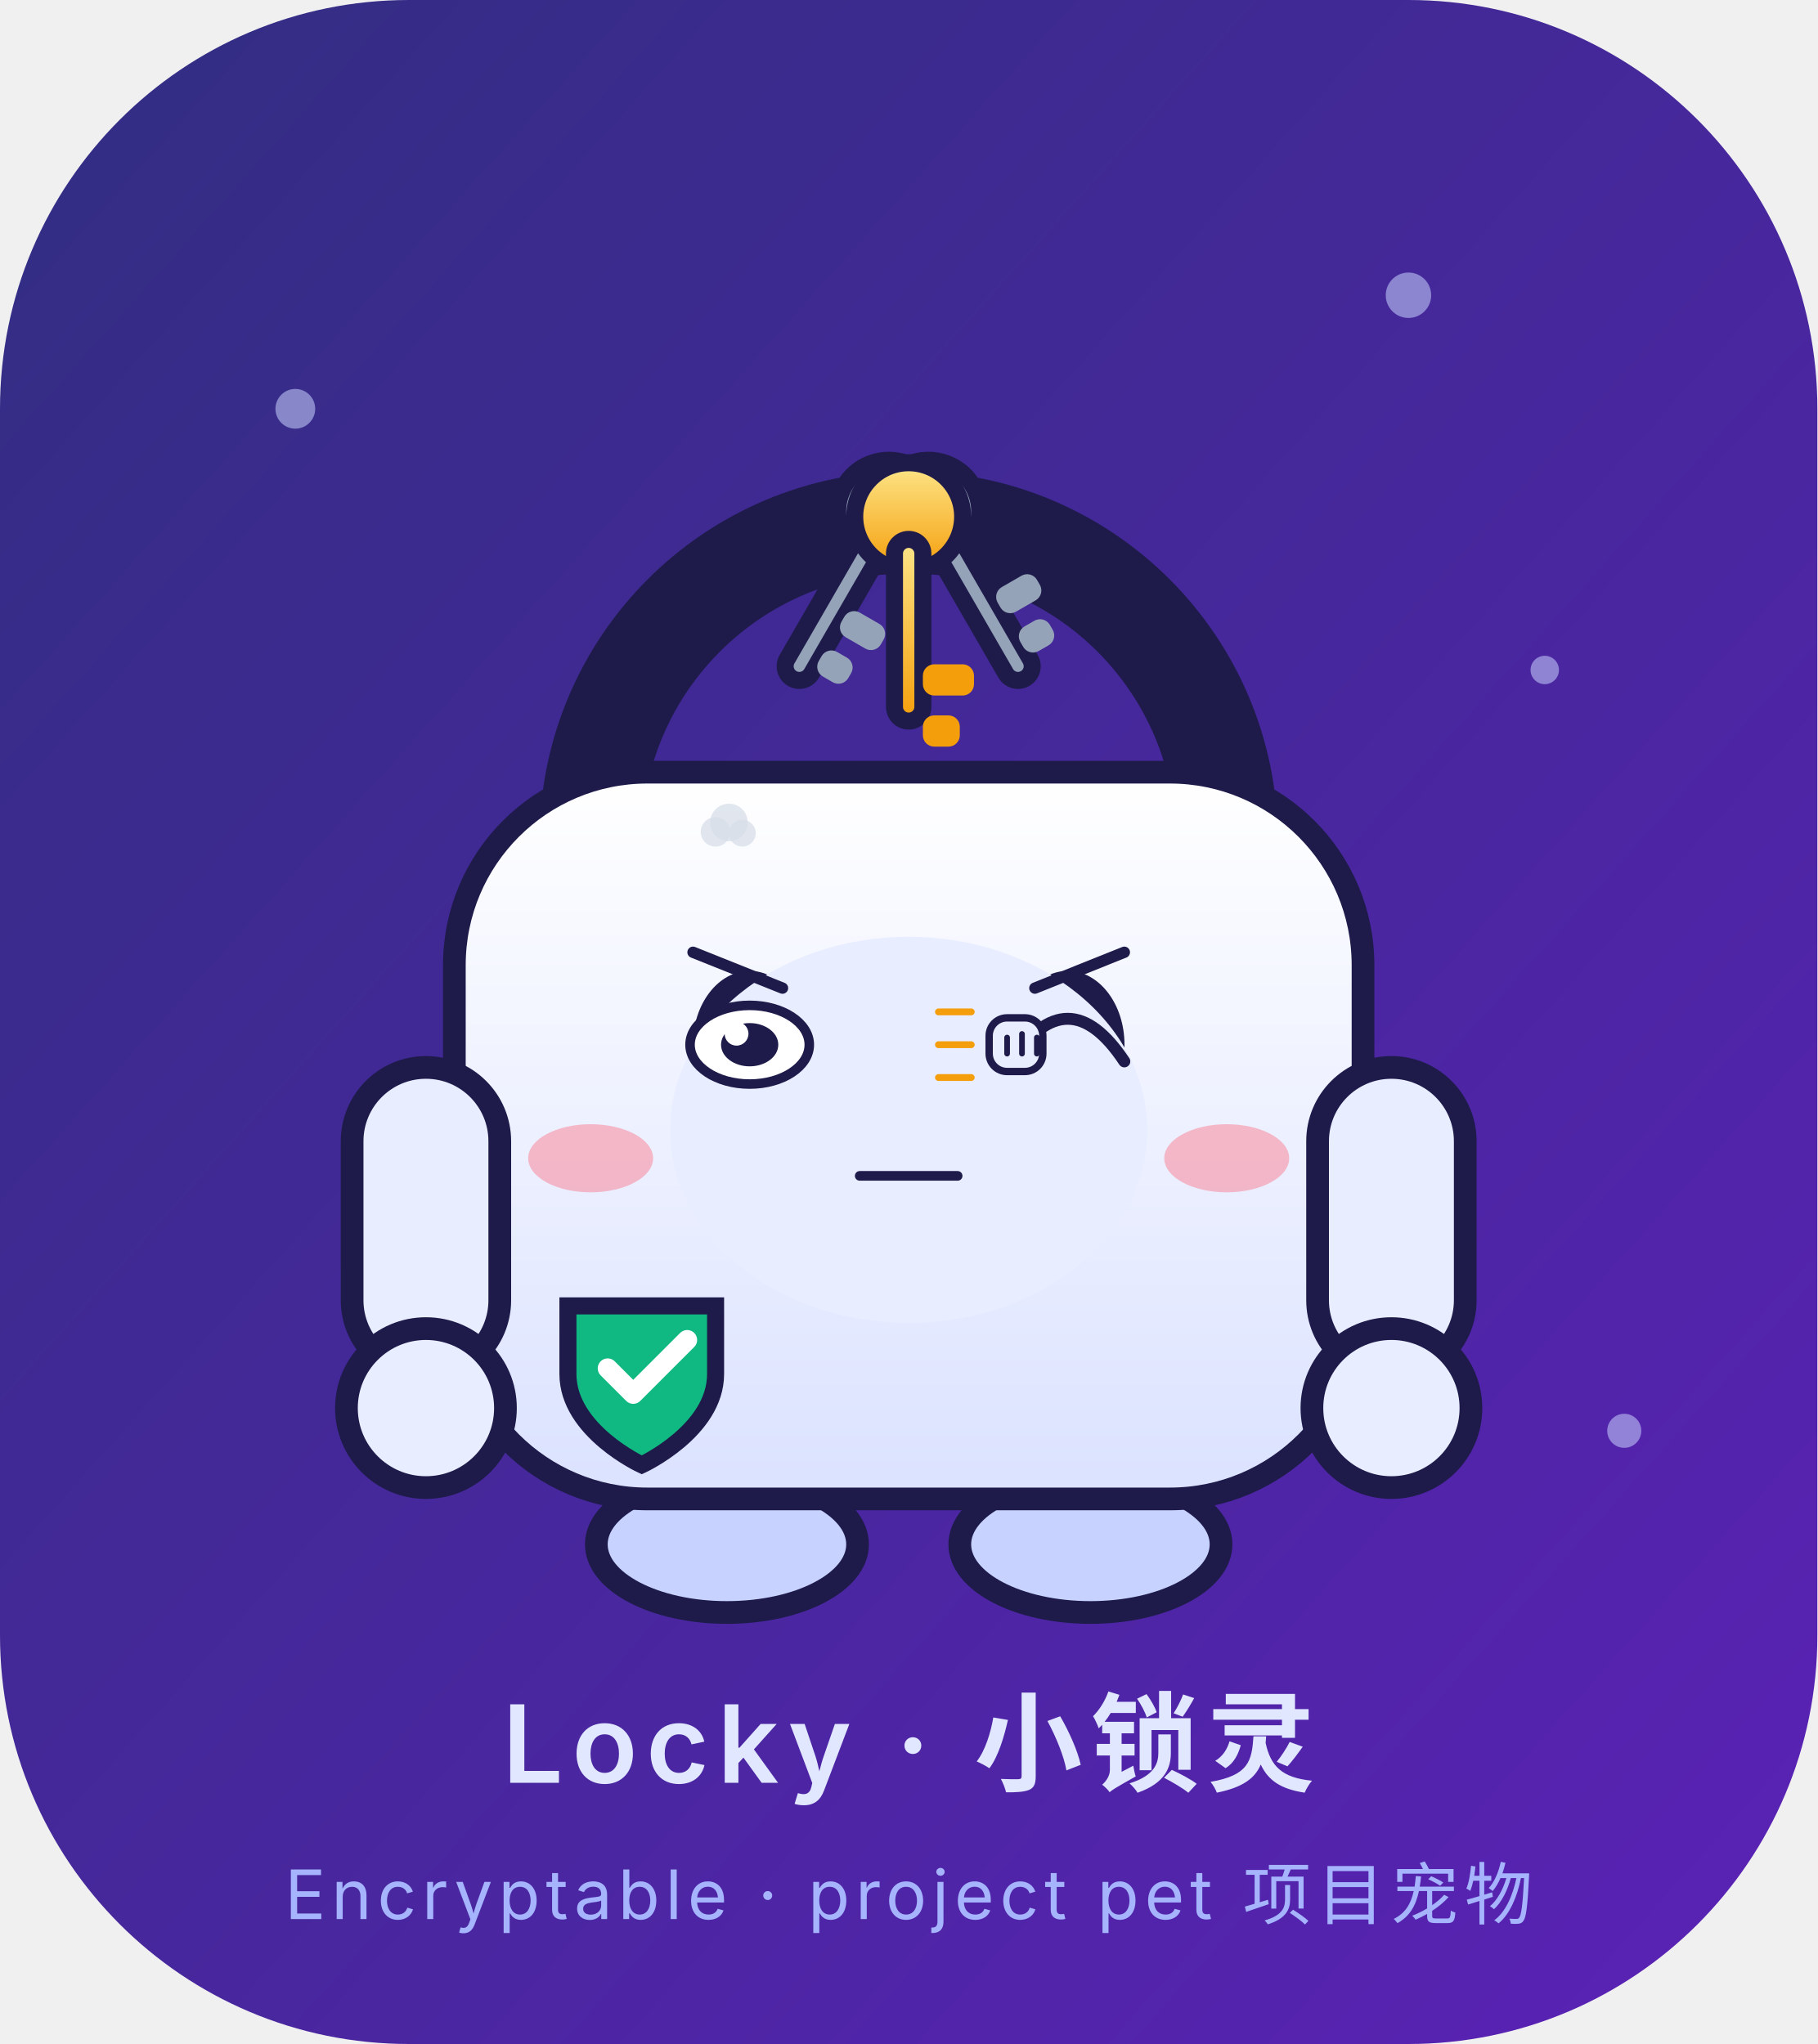
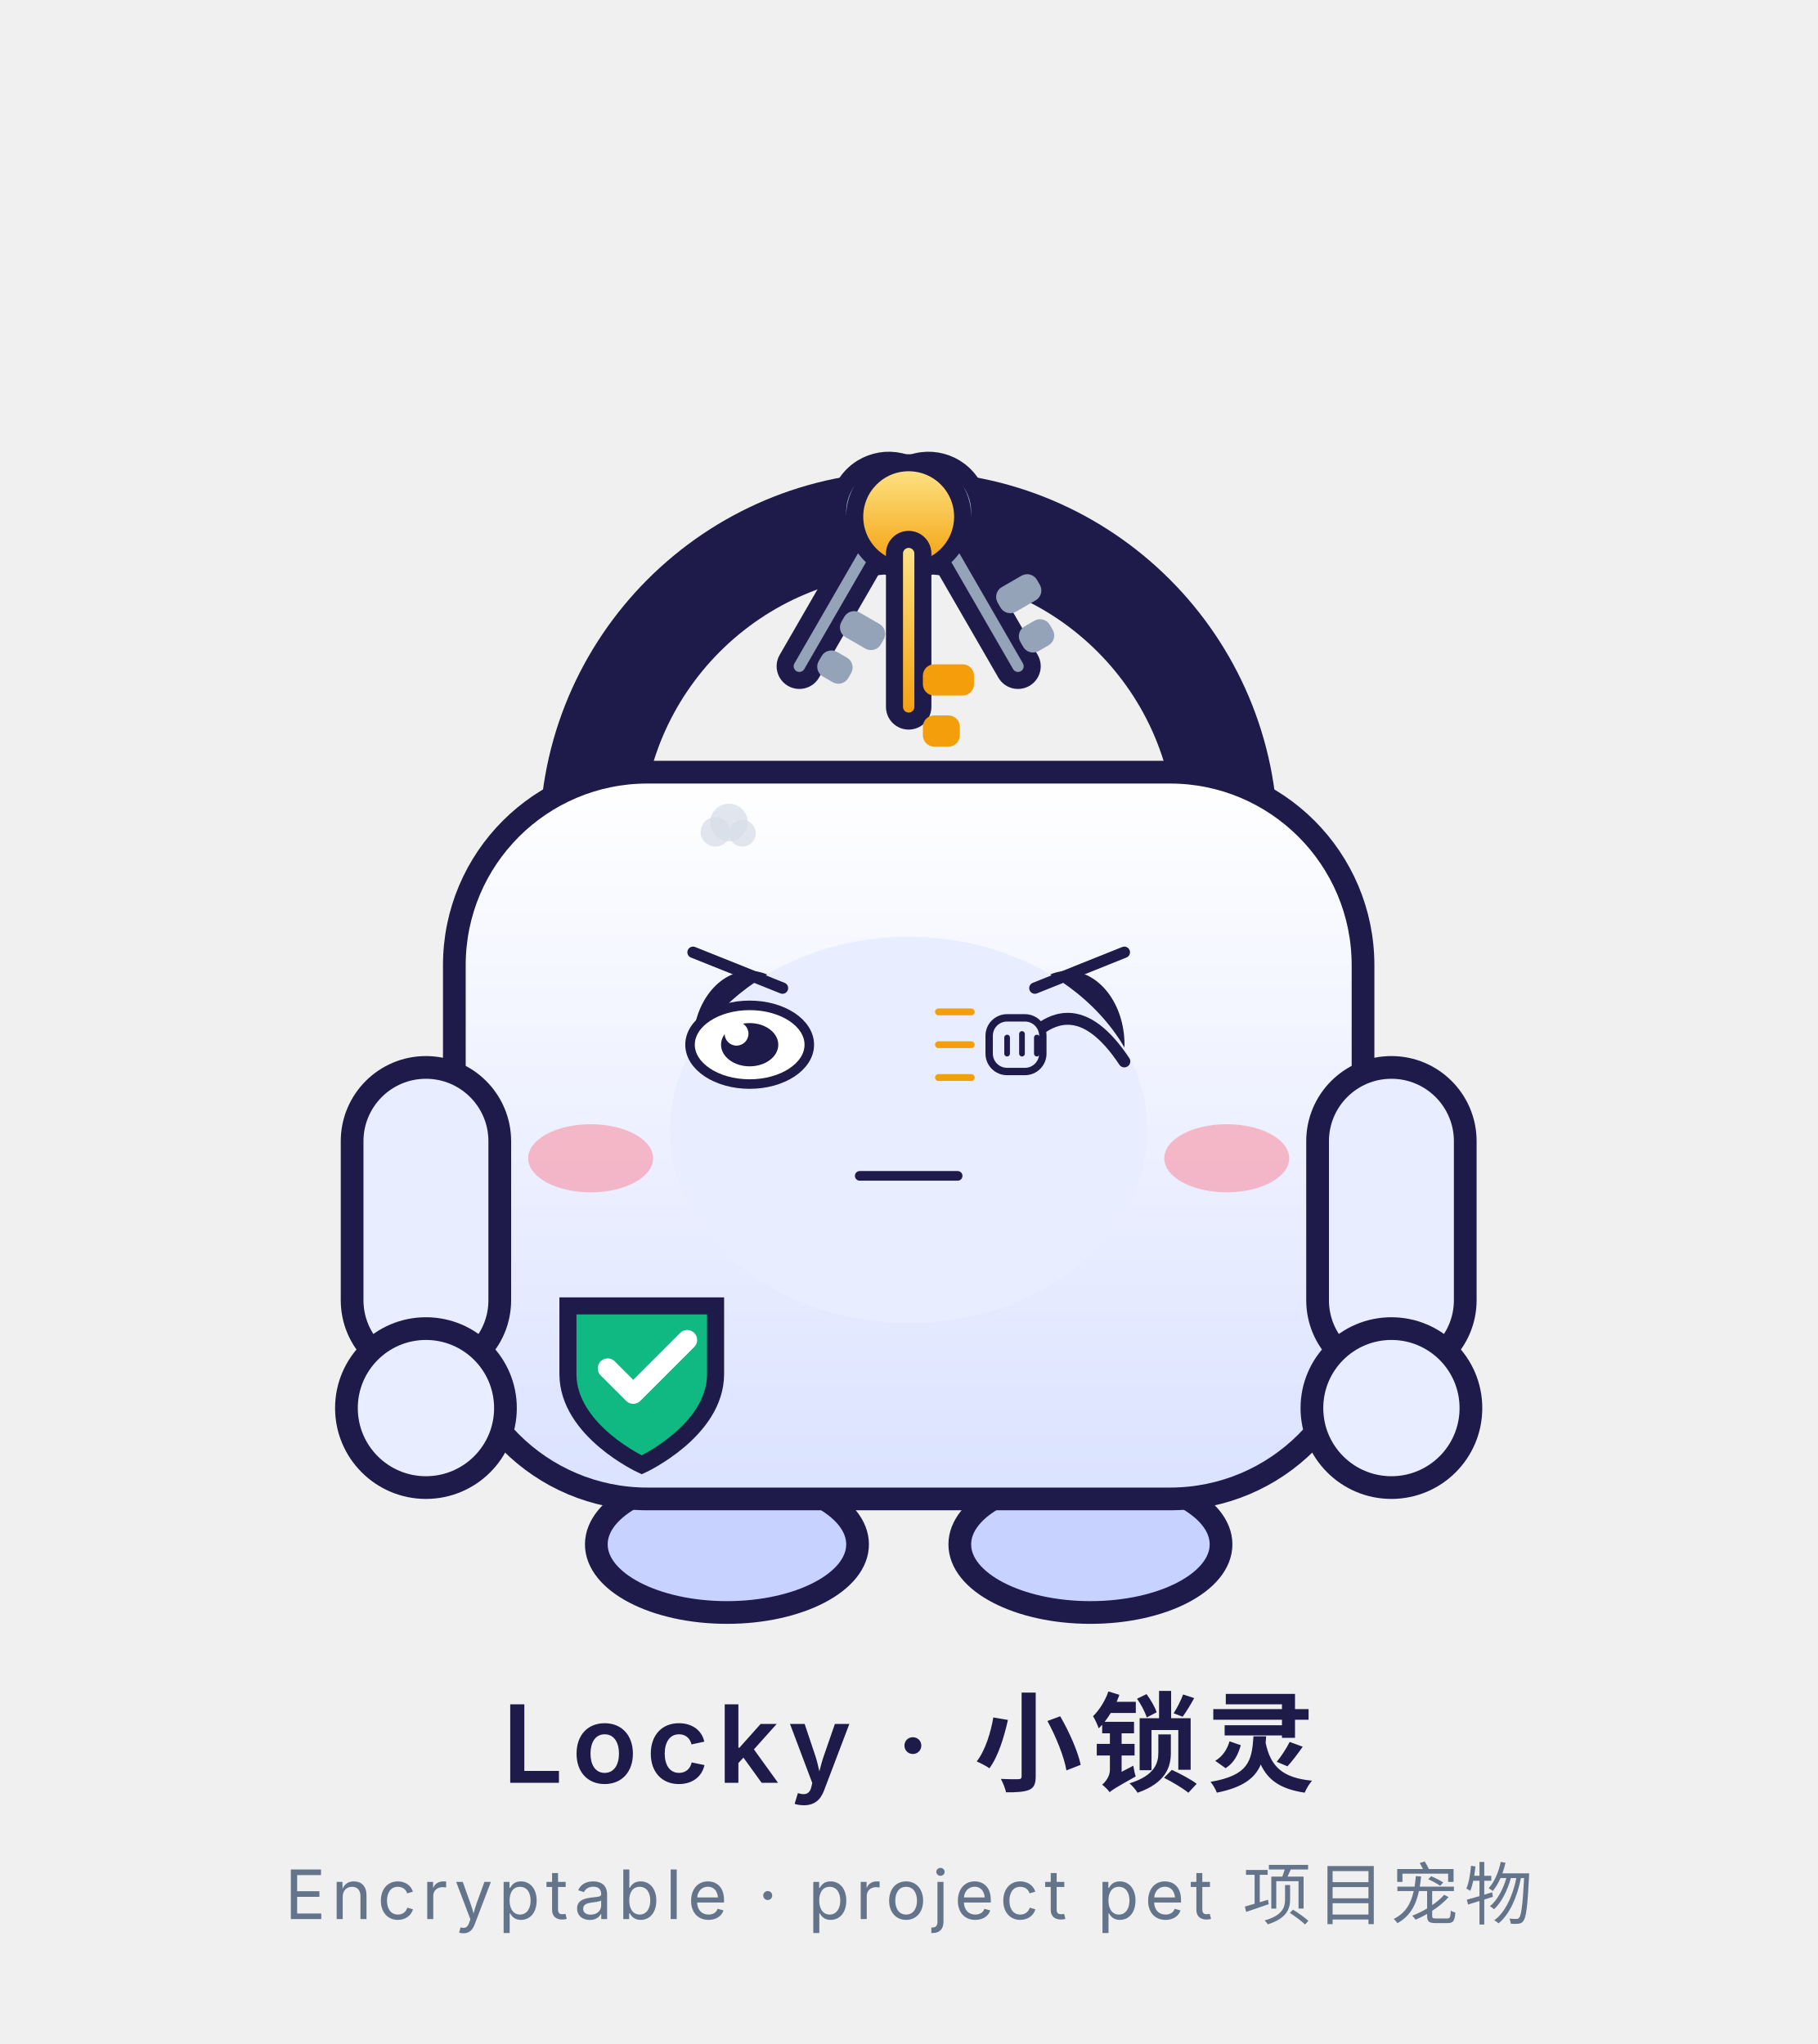
<svg xmlns="http://www.w3.org/2000/svg" viewBox="0 0 320 360" width="320" height="360" role="img" aria-label="Locky · 敲打 Knocking">
  <style>
.ex-motion { animation: ex-tap 0.55s ease-in-out infinite; transform-box: fill-box; transform-origin: 50% 50%; }
.ex-anim-tear { animation: ex-tear 1.8s ease-in infinite; transform-box: fill-box; transform-origin: center; }
.ex-anim-sweat { animation: ex-tear 1.5s ease-in infinite; transform-box: fill-box; transform-origin: center; }
.ex-anim-heart { animation: ex-heart 2.2s ease-out infinite; transform-box: fill-box; transform-origin: center; }
.ex-anim-spark { animation: ex-spark 1.9s ease-in-out infinite; transform-box: fill-box; transform-origin: center; }
.ex-anim-rain { animation: ex-rain 1.4s linear infinite; transform-box: fill-box; transform-origin: center; }
.ex-anim-confetti { animation: ex-confetti 2.4s linear infinite; transform-box: fill-box; transform-origin: center; }
.ex-anim-pulse { animation: ex-pulse 1.6s ease-in-out infinite; transform-box: fill-box; transform-origin: center; }
.ex-anim-knock { animation: ex-knock 0.55s ease-in-out infinite; transform-box: fill-box; transform-origin: center; }
.ex-anim-knockline { animation: ex-knockline 0.55s ease-out infinite; transform-box: fill-box; transform-origin: center; }
.ex-anim-palm { animation: ex-palm 0.9s ease-in-out infinite; transform-box: fill-box; transform-origin: center; }
.ex-anim-steam { animation: ex-steam 1.8s ease-out infinite; transform-box: fill-box; transform-origin: center; }
.ex-anim-shock { animation: ex-shock 0.5s ease-in-out infinite; transform-box: fill-box; transform-origin: center; }
.ex-anim-please { animation: ex-please 1.4s ease-in-out infinite; transform-box: fill-box; transform-origin: center; }
.ex-anim-drift { animation: ex-drift 4.5s ease-in-out infinite; transform-box: fill-box; transform-origin: center; }
@keyframes ex-tap { 0%,100% { transform: translateY(0); } 25% { transform: translateY(1.85px); } 32% { transform: translateY(0); } }
@keyframes ex-tear { 0% { transform: translateY(0); opacity: 0; } 18% { opacity: 1; } 100% { transform: translateY(11.55px); opacity: 0; } }
@keyframes ex-heart { 0% { transform: translateY(0) scale(.65); opacity: 0; } 20% { opacity: 1; } 100% { transform: translateY(-18.9px) scale(1.15); opacity: 0; } }
@keyframes ex-spark { 0%,100% { transform: scale(.6) rotate(0deg); opacity: .3; } 50% { transform: scale(1.15) rotate(25deg); opacity: 1; } }
@keyframes ex-rain { 0% { transform: translateY(0); opacity: 0; } 20% { opacity: 1; } 100% { transform: translateY(12.6px); opacity: 0; } }
@keyframes ex-confetti { 0% { transform: translateY(-4px) rotate(0deg); opacity: 1; } 100% { transform: translateY(16.8px) rotate(200deg); opacity: 0; } }
@keyframes ex-pulse { 0%,100% { transform: scale(1); opacity: .35; } 50% { transform: scale(1.18); opacity: .7; } }
@keyframes ex-knock { 0%,100% { transform: translateX(4.73px); } 35% { transform: translateX(0); } }
@keyframes ex-knockline { 0%,100% { transform: scaleX(.6); opacity: .35; } 35% { transform: scaleX(1); opacity: 1; } }
@keyframes ex-palm { 0%,100% { transform: translateY(0) rotate(0deg); } 50% { transform: translateY(-1.26px) rotate(-4deg); } }
@keyframes ex-steam { 0% { transform: translateY(0); opacity: .7; } 100% { transform: translateY(-9.45px); opacity: 0; } }
@keyframes ex-shock { 0%,100% { transform: scaleX(.7); opacity: .4; } 50% { transform: scaleX(1.25); opacity: 1; } }
@keyframes ex-please { 0%,100% { transform: translateY(0); } 50% { transform: translateY(-1.89px); } }
@keyframes ex-drift { 0%,100% { transform: translateY(0); } 50% { transform: translateY(-2.1px); } }
@media (prefers-reduced-motion: reduce) {
  .ex-motion, [class*="ex-anim-"] { animation: none !important; }
}
</style>
  <g class="ex-motion ex-knocking">
    <g class="ex-base">
      <defs>
-         <linearGradient id="bg" x1="0" y1="0" x2="1" y2="1">
-           <stop offset="0" stop-color="#312E81" />
-           <stop offset="1" stop-color="#5B21B6" />
-         </linearGradient>
        <linearGradient id="body" x1="0" y1="0" x2="0" y2="1">
          <stop offset="0" stop-color="#FFFFFF" />
          <stop offset="1" stop-color="#DBE2FF" />
        </linearGradient>
        <linearGradient id="keyGold" x1="0" y1="0" x2="0" y2="1">
          <stop offset="0" stop-color="#FDE68A" />
          <stop offset="1" stop-color="#F59E0B" />
        </linearGradient>
      </defs>
-       <rect width="320" height="360" rx="72" fill="url(#bg)" />
-       <g opacity="0.55" fill="#C7D2FE">
-         <circle cx="52" cy="72" r="3.5" />
-         <circle cx="272" cy="118" r="2.5" />
-         <circle cx="248" cy="52" r="4" />
-         <circle cx="70" cy="228" r="2.5" />
-         <circle cx="286" cy="252" r="3" />
-       </g>
      <g transform="translate(0,-10)">
        <ellipse cx="128" cy="282" rx="23" ry="12" fill="#C7D2FE" stroke="#1E1B4B" stroke-width="4" />
        <ellipse cx="192" cy="282" rx="23" ry="12" fill="#C7D2FE" stroke="#1E1B4B" stroke-width="4" />
        <path d="M104 158 A56 56 0 0 1 216 158" fill="none" stroke="#1E1B4B" stroke-width="18" stroke-linecap="round" />
        <g transform="rotate(-30 160 94)">
          <circle cx="160" cy="101" r="9" fill="#94A3B8" stroke="#1E1B4B" stroke-width="3" />
          <rect x="157.5" y="105" width="5" height="30" rx="2.5" fill="#94A3B8" stroke="#1E1B4B" stroke-width="3" />
          <rect x="162.5" y="119" width="8" height="5" rx="2" fill="#94A3B8" />
          <rect x="162.5" y="127" width="6" height="5" rx="2" fill="#94A3B8" />
        </g>
        <g transform="rotate(30 160 94)">
          <circle cx="160" cy="101" r="9" fill="#94A3B8" stroke="#1E1B4B" stroke-width="3" />
          <rect x="157.5" y="105" width="5" height="30" rx="2.5" fill="#94A3B8" stroke="#1E1B4B" stroke-width="3" />
          <rect x="162.5" y="119" width="8" height="5" rx="2" fill="#94A3B8" />
          <rect x="162.5" y="127" width="6" height="5" rx="2" fill="#94A3B8" />
        </g>
        <g>
          <circle cx="160" cy="101" r="9.5" fill="url(#keyGold)" stroke="#1E1B4B" stroke-width="3" />
          <rect x="157.5" y="105" width="5" height="32" rx="2.5" fill="url(#keyGold)" stroke="#1E1B4B" stroke-width="3" />
          <rect x="162.5" y="127" width="9" height="5.5" rx="2" fill="#F59E0B" />
          <rect x="162.5" y="136" width="6.5" height="5.5" rx="2" fill="#F59E0B" />
        </g>
        <rect x="80" y="146" width="160" height="128" rx="34" fill="url(#body)" stroke="#1E1B4B" stroke-width="4" />
        <rect x="62" y="198" width="26" height="54" rx="13" fill="#E8EDFF" stroke="#1E1B4B" stroke-width="4" />
        <rect x="232" y="198" width="26" height="54" rx="13" fill="#E8EDFF" stroke="#1E1B4B" stroke-width="4" />
        <circle cx="75" cy="258" r="14" fill="#E8EDFF" stroke="#1E1B4B" stroke-width="4" />
        <circle cx="245" cy="258" r="14" fill="#E8EDFF" stroke="#1E1B4B" stroke-width="4" />
        <path d="M100 240 h26 v12 c0 10 -13 16 -13 16 s-13 -6 -13 -16 z" fill="#10B981" stroke="#1E1B4B" stroke-width="3" />
        <path d="M107 251 l4.5 4.5 l9.5 -9.5" fill="none" stroke="#FFFFFF" stroke-width="3.5" stroke-linecap="round" stroke-linejoin="round" />
        <ellipse cx="132" cy="194" rx="10" ry="13" fill="#1E1B4B" />
        <ellipse cx="188" cy="194" rx="10" ry="13" fill="#1E1B4B" />
        <circle cx="135.5" cy="189" r="3.2" fill="#FFFFFF" />
        <circle cx="184.5" cy="189" r="3.2" fill="#FFFFFF" />
        <ellipse cx="104" cy="214" rx="11" ry="6" fill="#FB7185" opacity="0.45" />
        <ellipse cx="216" cy="214" rx="11" ry="6" fill="#FB7185" opacity="0.45" />
        <circle cx="160" cy="214" r="10.5" fill="#1E1B4B" />
        <path d="M153.5 220 h13 l4 15 h-21 z" fill="#1E1B4B" />
      </g>
-       <text x="160" y="314" text-anchor="middle" font-family="ui-sans-serif,-apple-system,'Segoe UI','Noto Sans SC','Microsoft YaHei',sans-serif" font-size="19" font-weight="600" fill="#E0E7FF" letter-spacing="1.5">Locky · 小锁灵</text>
-       <text x="160" y="338" text-anchor="middle" font-family="ui-sans-serif,-apple-system,'Segoe UI','Noto Sans SC','Microsoft YaHei',sans-serif" font-size="12" fill="#A5B4FC" letter-spacing="1">Encryptable · project pet 项目宠物</text>
+       <text x="160" y="314" text-anchor="middle" font-family="ui-sans-serif,-apple-system,'Segoe UI','Noto Sans SC','Microsoft YaHei',sans-serif" font-size="19" font-weight="600" fill="#1E1B4B" letter-spacing="1.5">Locky · 小锁灵</text>
+       <text x="160" y="338" text-anchor="middle" font-family="ui-sans-serif,-apple-system,'Segoe UI','Noto Sans SC','Microsoft YaHei',sans-serif" font-size="12" fill="#64748B" letter-spacing="1">Encryptable · project pet 项目宠物</text>
    </g>
    <g class="ex-face">
      <ellipse cx="160" cy="199" rx="42" ry="34" fill="#E8EDFF" />
      <path d="M 122.03,167.72 L 137.78,174.03" stroke="#1E1B4B" stroke-width="2" stroke-linecap="round" />
      <path d="M 197.97,167.72 L 182.22,174.03" stroke="#1E1B4B" stroke-width="2" stroke-linecap="round" />
      <ellipse cx="132" cy="184" rx="10.5" ry="6.93" fill="#FFFFFF" stroke="#1E1B4B" stroke-width="1.68" />
      <ellipse cx="132" cy="184" rx="5.04" ry="3.81" fill="#1E1B4B" />
      <circle cx="129.69" cy="182.06" r="2.1" fill="#FFFFFF" />
      <path d="M 178.03,186.94 Q 188,171.93 197.97,186.94" fill="none" stroke="#1E1B4B" stroke-width="2.1" stroke-linecap="round" />
      <path d="M 151.38,207.1 L 168.62,207.1" stroke="#1E1B4B" stroke-width="1.7" stroke-linecap="round" />
      <g transform="translate(179.95 184)">
        <g class="ex-anim-knock">
          <rect x="-5.78" y="-4.73" width="9.45" height="9.45" rx="3.15" fill="#E8EDFF" stroke="#1E1B4B" stroke-width="1.3" />
          <path d="M -2.62,-1.26 L -2.62,1.57 M 0,-1.89 L 0,1.57 M 2.62,-1.26 L 2.62,1.57" stroke="#1E1B4B" stroke-width="1" stroke-linecap="round" />
        </g>
      </g>
      <g transform="translate(171.02 178.22)">
        <path class="ex-anim-knockline" style="animation-delay:0.0s" d="M 0 0 L -5.78 0" stroke="#F59E0B" stroke-width="1.2" stroke-linecap="round" />
      </g>
      <g transform="translate(171.02 184)">
        <path class="ex-anim-knockline" style="animation-delay:0.12s" d="M 0 0 L -5.78 0" stroke="#F59E0B" stroke-width="1.2" stroke-linecap="round" />
      </g>
      <g transform="translate(171.02 189.78)">
        <path class="ex-anim-knockline" style="animation-delay:0.24s" d="M 0 0 L -5.78 0" stroke="#F59E0B" stroke-width="1.2" stroke-linecap="round" />
      </g>
      <g transform="translate(125.98 146.51)">
        <circle class="ex-anim-steam" style="animation-delay:0.0s" r="2.6" fill="#D7DEE8" opacity=".72" />
      </g>
      <g transform="translate(128.35 144.86)">
        <circle class="ex-anim-steam" style="animation-delay:0.28s" r="3.31" fill="#D7DEE8" opacity=".72" />
      </g>
      <g transform="translate(130.71 146.75)">
        <circle class="ex-anim-steam" style="animation-delay:0.56s" r="2.36" fill="#D7DEE8" opacity=".72" />
      </g>
    </g>
  </g>
</svg>
